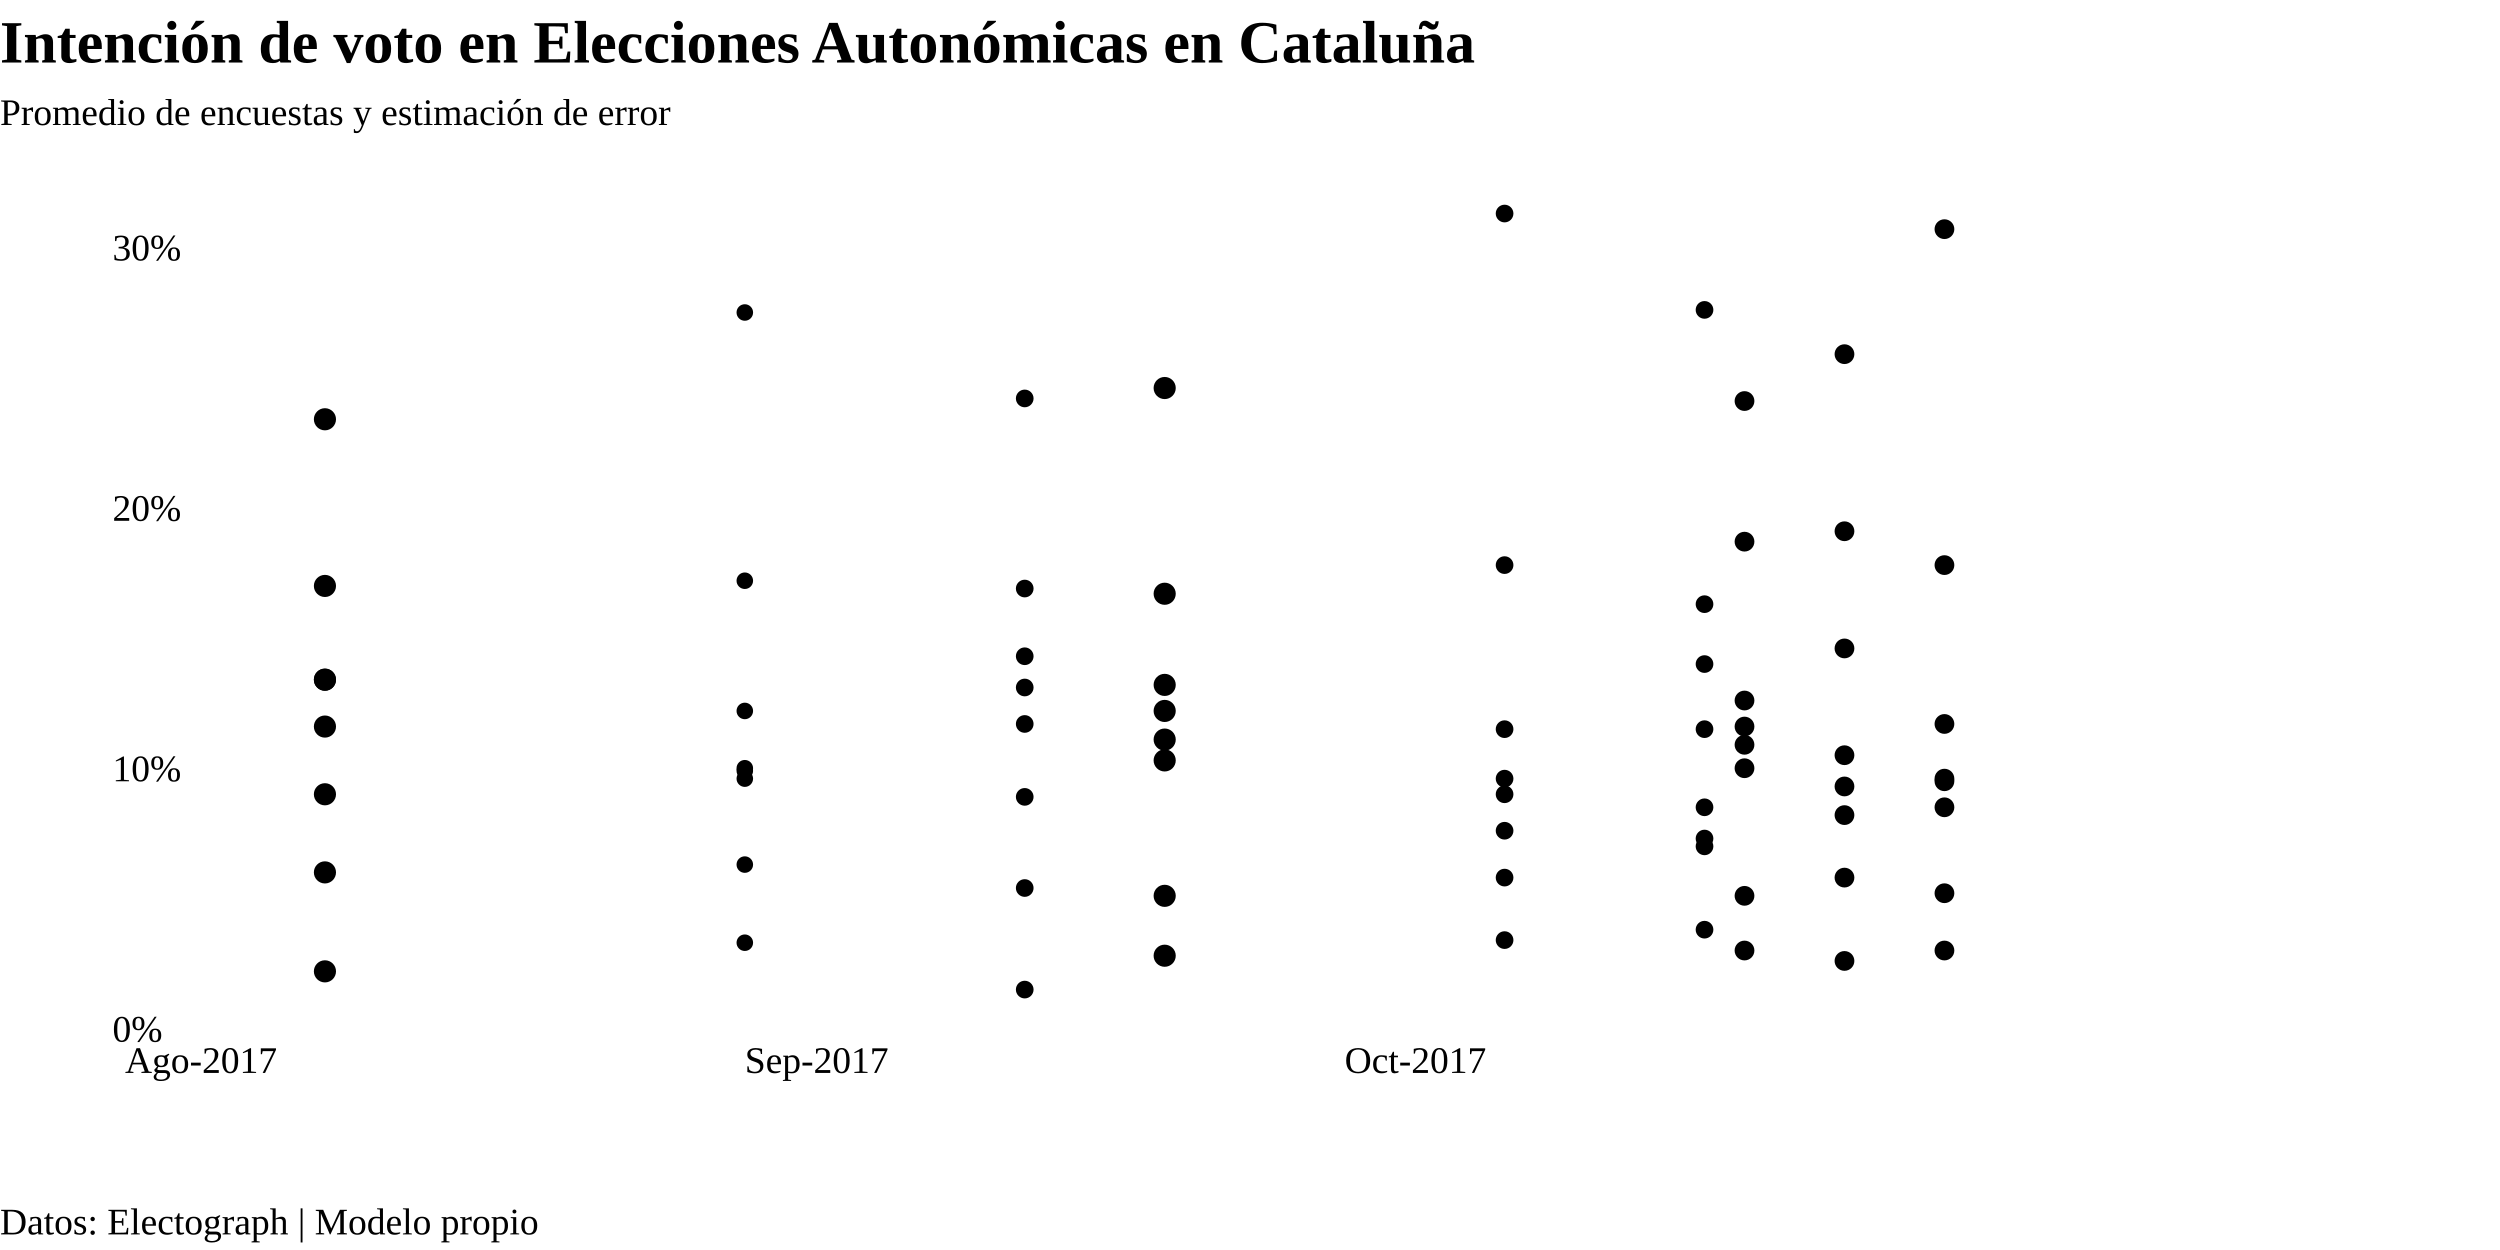
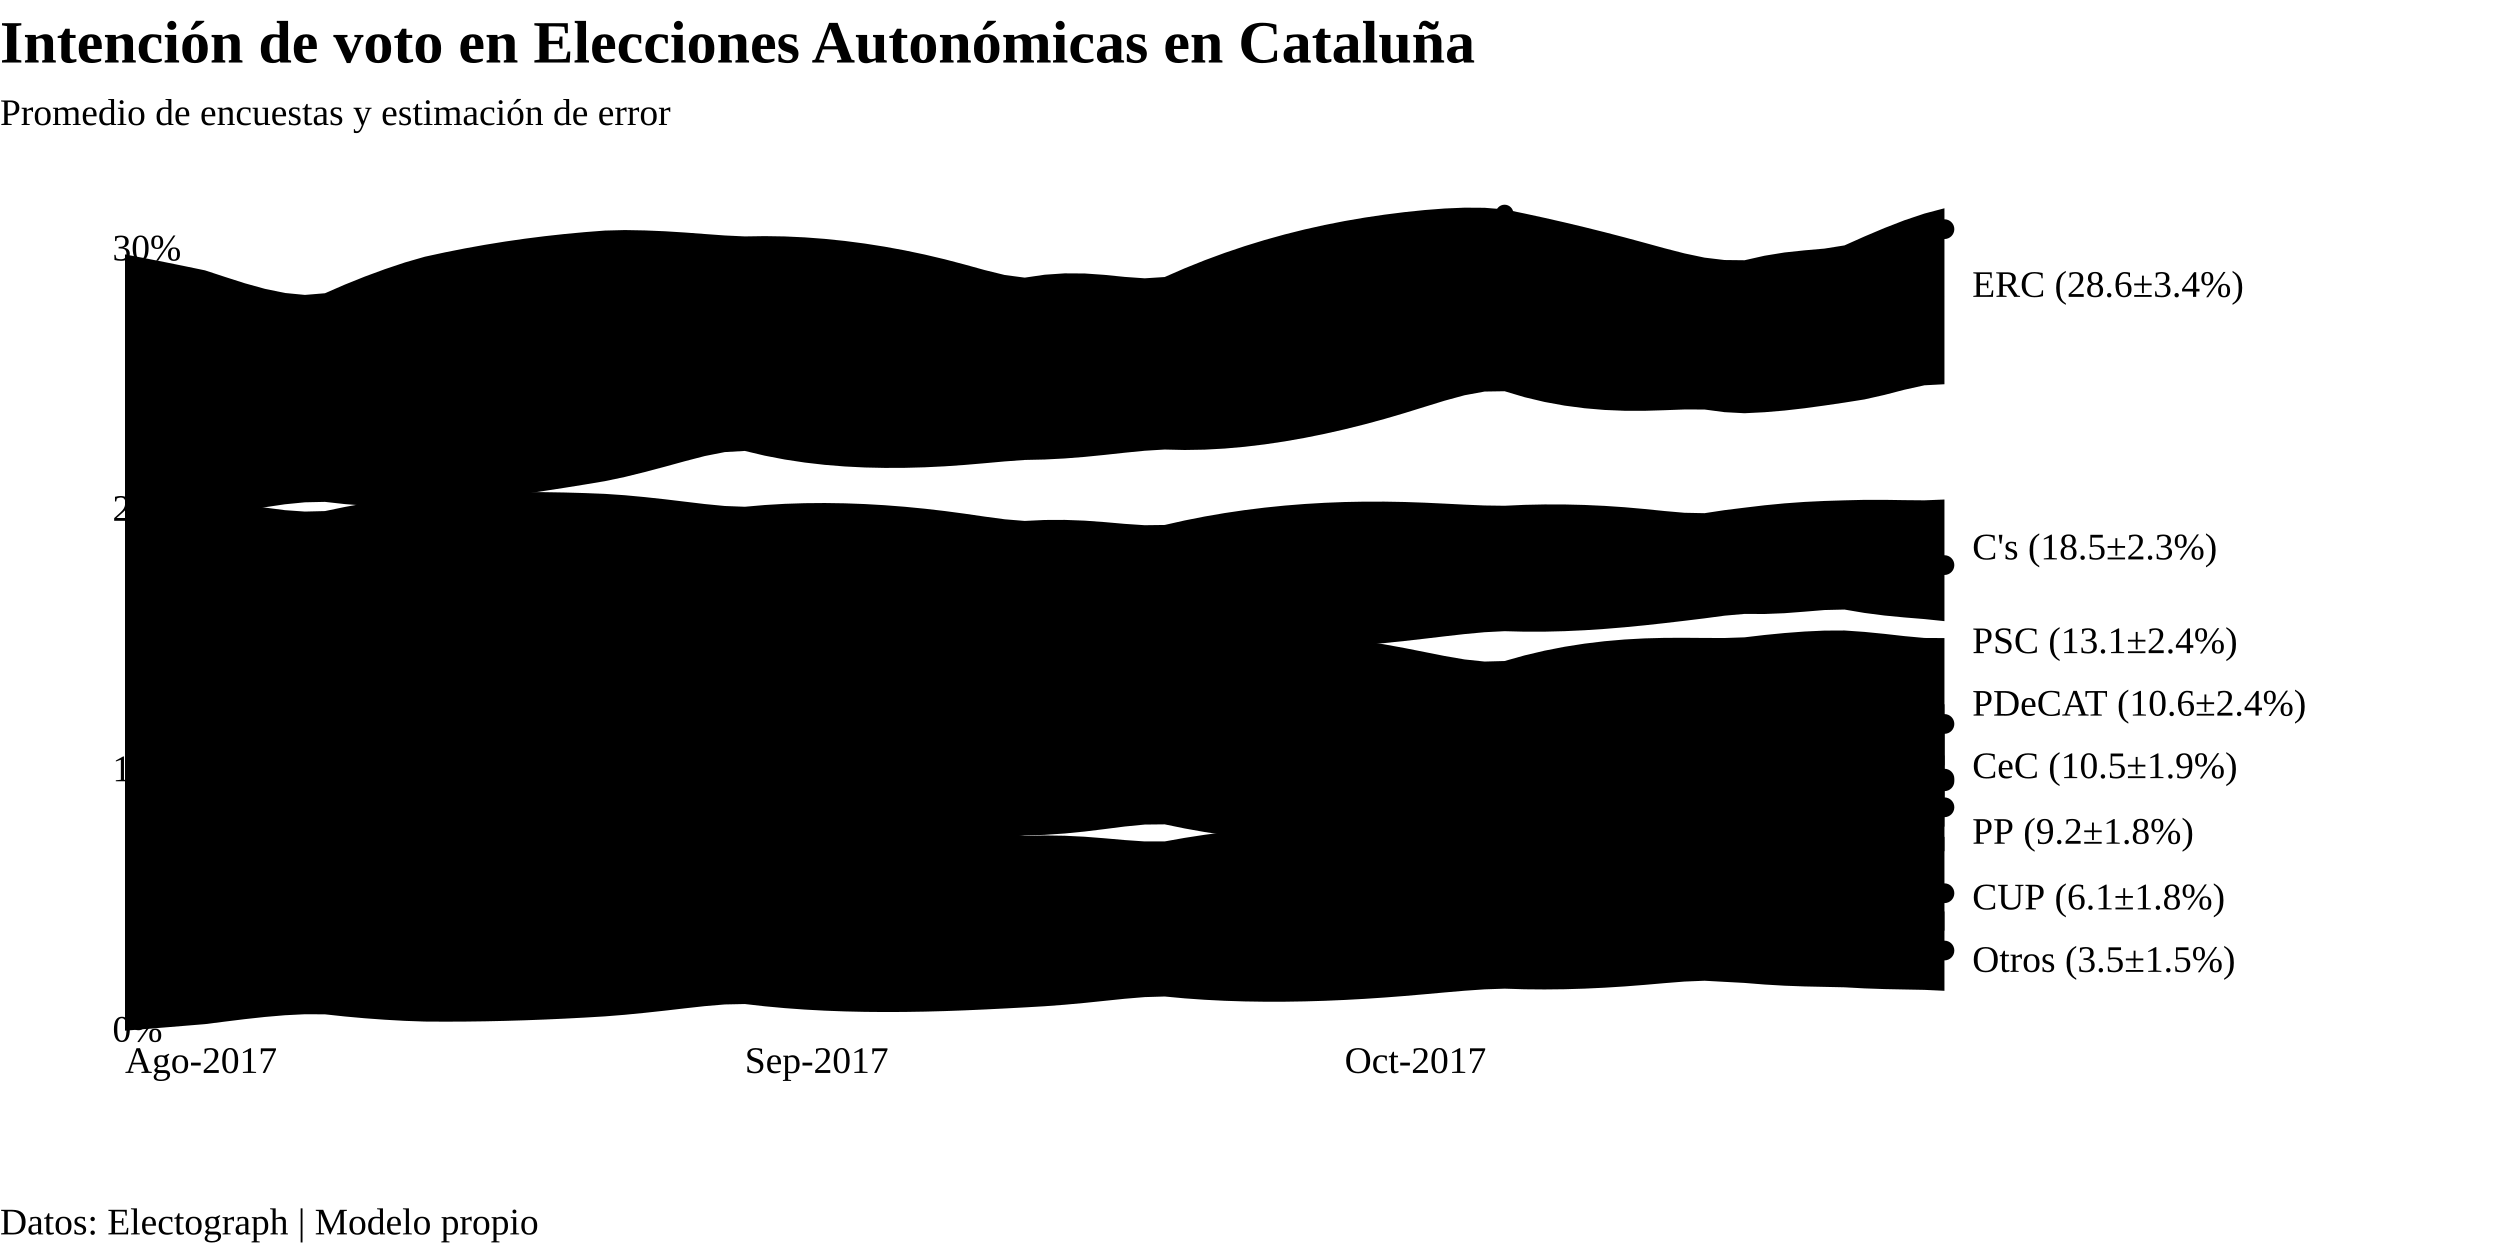
<svg xmlns="http://www.w3.org/2000/svg" version="1.1" viewBox="0 0 800 400">
  <text x="0" y="20" style="font-size:large;font-weight:bold;color:black">Intención de voto en Elecciones Autonómicas en Cataluña</text>
  <text x="0" y="40" style="color:gray">Promedio de encuestas y estimación de error</text>
  <text class="horizontal axis" x="36" y="333.333">0%</text>
  <line class="horizontal axis" x1="40" y1="333.333" x2="622.222" y2="333.333" />
  <text class="horizontal axis" x="36" y="250">10%</text>
  <line class="horizontal axis" x1="40" y1="250" x2="622.222" y2="250" />
  <text class="horizontal axis" x="36" y="166.667">20%</text>
  <line class="horizontal axis" x1="40" y1="166.667" x2="622.222" y2="166.667" />
  <text class="horizontal axis" x="36" y="83.333">30%</text>
  <line class="horizontal axis" x1="40" y1="83.333" x2="622.222" y2="83.333" />
  <line class="vertical axis" x1="40" y1="336.667" x2="40" y2="66.667" />
  <text class="vertical axis" x="40" y="343.333">Ago-2017</text>
  <line class="vertical axis" x1="238.339" y1="336.667" x2="238.339" y2="66.667" />
  <text class="vertical axis" x="238.339" y="343.333">Sep-2017</text>
  <line class="vertical axis" x1="430.281" y1="336.667" x2="430.281" y2="66.667" />
  <text class="vertical axis" x="430.281" y="343.333">Oct-2017</text>
  <g id="encuesta-1">
    <circle class="encuesta cup" cx="622.222" cy="285.833" r="3.162" />
    <circle class="encuesta erc" cx="622.222" cy="73.333" r="3.162" />
    <circle class="encuesta pdecat" cx="622.222" cy="249.167" r="3.162" />
    <circle class="encuesta cec" cx="622.222" cy="250" r="3.162" />
    <circle class="encuesta psc" cx="622.222" cy="231.667" r="3.162" />
    <circle class="encuesta cs" cx="622.222" cy="180.833" r="3.162" />
    <circle class="encuesta pp" cx="622.222" cy="258.333" r="3.162" />
    <circle class="encuesta otros" cx="622.222" cy="304.167" r="3.162" />
  </g>
  <g id="encuesta-2">
    <circle class="encuesta cup" cx="590.232" cy="280.833" r="3.162" />
    <circle class="encuesta erc" cx="590.232" cy="113.333" r="3.162" />
    <circle class="encuesta pdecat" cx="590.232" cy="251.667" r="3.162" />
    <circle class="encuesta cec" cx="590.232" cy="241.667" r="3.162" />
    <circle class="encuesta psc" cx="590.232" cy="207.5" r="3.162" />
    <circle class="encuesta cs" cx="590.232" cy="170" r="3.162" />
    <circle class="encuesta pp" cx="590.232" cy="260.833" r="3.162" />
    <circle class="encuesta otros" cx="590.232" cy="307.5" r="3.162" />
  </g>
  <g id="encuesta-3">
    <circle class="encuesta cup" cx="558.242" cy="286.667" r="3.162" />
    <circle class="encuesta erc" cx="558.242" cy="128.333" r="3.162" />
    <circle class="encuesta pdecat" cx="558.242" cy="232.5" r="3.162" />
    <circle class="encuesta cec" cx="558.242" cy="238.333" r="3.162" />
    <circle class="encuesta psc" cx="558.242" cy="224.167" r="3.162" />
    <circle class="encuesta cs" cx="558.242" cy="173.333" r="3.162" />
    <circle class="encuesta pp" cx="558.242" cy="245.833" r="3.162" />
    <circle class="encuesta otros" cx="558.242" cy="304.167" r="3.162" />
  </g>
  <g id="encuesta-4">
    <circle class="encuesta cup" cx="545.446" cy="268.333" r="2.828" />
    <circle class="encuesta erc" cx="545.446" cy="99.167" r="2.828" />
    <circle class="encuesta pdecat" cx="545.446" cy="233.333" r="2.828" />
    <circle class="encuesta cec" cx="545.446" cy="258.333" r="2.828" />
    <circle class="encuesta psc" cx="545.446" cy="212.5" r="2.828" />
    <circle class="encuesta cs" cx="545.446" cy="193.333" r="2.828" />
    <circle class="encuesta pp" cx="545.446" cy="270.833" r="2.828" />
    <circle class="encuesta otros" cx="545.446" cy="297.5" r="2.828" />
  </g>
  <g id="encuesta-5">
    <circle class="encuesta cup" cx="481.465" cy="280.833" r="2.828" />
    <circle class="encuesta erc" cx="481.465" cy="68.333" r="2.828" />
    <circle class="encuesta pdecat" cx="481.465" cy="265.833" r="2.828" />
    <circle class="encuesta cec" cx="481.465" cy="233.333" r="2.828" />
    <circle class="encuesta psc" cx="481.465" cy="254.167" r="2.828" />
    <circle class="encuesta cs" cx="481.465" cy="180.833" r="2.828" />
    <circle class="encuesta pp" cx="481.465" cy="249.167" r="2.828" />
    <circle class="encuesta otros" cx="481.465" cy="300.833" r="2.828" />
  </g>
  <g id="encuesta-6">
    <circle class="encuesta cup" cx="372.698" cy="286.667" r="3.543" />
    <circle class="encuesta erc" cx="372.698" cy="124.167" r="3.543" />
    <circle class="encuesta pdecat" cx="372.698" cy="227.5" r="3.543" />
    <circle class="encuesta cec" cx="372.698" cy="236.667" r="3.543" />
    <circle class="encuesta psc" cx="372.698" cy="219.167" r="3.543" />
    <circle class="encuesta cs" cx="372.698" cy="190" r="3.543" />
    <circle class="encuesta pp" cx="372.698" cy="243.333" r="3.543" />
    <circle class="encuesta otros" cx="372.698" cy="305.833" r="3.543" />
  </g>
  <g id="encuesta-7">
    <circle class="encuesta cup" cx="327.912" cy="284.167" r="2.828" />
    <circle class="encuesta erc" cx="327.912" cy="127.5" r="2.828" />
    <circle class="encuesta pdecat" cx="327.912" cy="220" r="2.828" />
    <circle class="encuesta cec" cx="327.912" cy="231.667" r="2.828" />
    <circle class="encuesta psc" cx="327.912" cy="210" r="2.828" />
    <circle class="encuesta cs" cx="327.912" cy="188.333" r="2.828" />
    <circle class="encuesta pp" cx="327.912" cy="255" r="2.828" />
    <circle class="encuesta otros" cx="327.912" cy="316.667" r="2.828" />
  </g>
  <g id="encuesta-8">
    <circle class="encuesta cup" cx="238.339" cy="276.667" r="2.646" />
    <circle class="encuesta erc" cx="238.339" cy="100" r="2.646" />
    <circle class="encuesta pdecat" cx="238.339" cy="227.5" r="2.646" />
    <circle class="encuesta cec" cx="238.339" cy="246.667" r="2.646" />
    <circle class="encuesta psc" cx="238.339" cy="249.167" r="2.646" />
    <circle class="encuesta cs" cx="238.339" cy="185.833" r="2.646" />
    <circle class="encuesta pp" cx="238.339" cy="245.833" r="2.646" />
    <circle class="encuesta otros" cx="238.339" cy="301.667" r="2.646" />
  </g>
  <g id="encuesta-9">
    <circle class="encuesta cup" cx="103.981" cy="279.167" r="3.543" />
    <circle class="encuesta erc" cx="103.981" cy="134.167" r="3.543" />
    <circle class="encuesta pdecat" cx="103.981" cy="217.5" r="3.543" />
    <circle class="encuesta cec" cx="103.981" cy="232.5" r="3.543" />
    <circle class="encuesta psc" cx="103.981" cy="217.5" r="3.543" />
    <circle class="encuesta cs" cx="103.981" cy="187.5" r="3.543" />
    <circle class="encuesta pp" cx="103.981" cy="254.167" r="3.543" />
    <circle class="encuesta otros" cx="103.981" cy="310.833" r="3.543" />
  </g>
-   <svg x="0" y="0" width="0" height="400" viewBox="0 0 0 400" preserveAspectRatio="none">
+   <g x="0" y="0" width="0" height="400" viewBox="0 0 0 400" preserveAspectRatio="none">
    <animate attributeName="width" values="0; 800" begin="0.5s" dur="6s" fill="freeze" />
    <animate attributeName="viewBox" values="0 0 0 400;0 0 800 400" begin="0.5s" dur="6s" fill="freeze" />
    <polyline class="cup" points=" 40,279.823 46.398,279.793 52.796,279.761 59.194,279.729 65.592,279.696 71.99,279.663 78.388,279.633 84.786,279.608 91.184,279.59 97.582,279.585 103.981,279.6 110.379,279.657 116.777,279.712 123.175,279.765 129.573,279.814 135.971,279.858 142.369,279.898 148.767,279.932 155.165,279.96 161.563,279.981 167.961,279.995 174.359,280.001 180.757,279.998 187.155,279.986 193.553,279.964 199.951,279.931 206.349,279.887 212.747,279.83 219.145,279.764 225.543,279.706 231.941,279.689 238.339,279.774 244.738,280.09 251.136,280.397 257.534,280.694 263.932,280.982 270.33,281.26 276.728,281.527 283.126,281.786 289.524,282.034 295.922,282.273 302.32,282.502 308.718,282.723 315.116,282.93 321.514,283.113 327.912,283.257 334.31,283.343 340.708,283.462 347.106,283.613 353.504,283.785 359.902,283.954 366.3,284.074 372.698,284.075 379.096,283.786 385.495,283.513 391.893,283.255 398.291,283.012 404.689,282.783 411.087,282.566 417.485,282.363 423.883,282.172 430.281,281.993 436.679,281.825 443.077,281.668 449.475,281.521 455.873,281.385 462.271,281.26 468.669,281.146 475.067,281.043 481.465,280.946 487.863,280.848 494.261,280.737 500.659,280.615 507.057,280.481 513.455,280.336 519.854,280.178 526.251,280.005 532.65,279.838 539.048,279.749 545.446,279.888 551.844,280.573 558.242,281.017 564.64,281.132 571.038,281.253 577.436,281.375 583.834,281.502 590.232,281.654 596.63,281.897 603.028,282.167 609.426,282.443 615.824,282.682 622.222,282.816" />
    <polyline class="cup error" points=" 40,254.746 46.398,255.37 52.796,256.002 59.194,256.643 65.592,257.289 71.99,258.282 78.388,259.248 84.786,260.096 91.184,260.753 97.582,261.121 103.981,261.025 110.379,260.053 116.777,259.21 123.175,258.491 129.573,257.892 135.971,257.45 142.369,257.23 148.767,257.075 155.165,256.983 161.563,256.948 167.961,256.968 174.359,257.041 180.757,257.161 187.155,257.326 193.553,257.534 199.951,257.886 206.349,258.361 212.747,258.897 219.145,259.48 225.543,260.064 231.941,260.565 238.339,260.855 244.738,260.703 251.136,260.686 257.534,260.794 263.932,261.017 270.33,261.348 276.728,261.779 283.126,262.303 289.524,262.915 295.922,263.61 302.32,264.384 308.718,265.235 315.116,266.124 321.514,266.938 327.912,267.47 334.31,267.337 340.708,267.437 347.106,267.755 353.504,268.252 359.902,268.816 366.3,269.256 372.698,269.255 379.096,268.117 385.495,267.131 391.893,266.288 398.291,265.581 404.689,265.002 411.087,264.546 417.485,264.207 423.883,263.979 430.281,263.858 436.679,263.839 443.077,263.916 449.475,264.087 455.873,264.34 462.271,264.648 468.669,264.963 475.067,265.212 481.465,265.285 487.863,264.998 494.261,264.83 500.659,264.774 507.057,264.82 513.455,264.961 519.854,265.188 526.251,265.494 532.65,265.869 539.048,266.31 545.446,266.83 551.844,267.517 558.242,267.904 564.64,267.712 571.038,267.7 577.436,267.849 583.834,268.077 590.232,268.221 596.63,267.969 603.028,267.91 609.426,267.982 615.824,268.04 622.222,267.804 622.222,297.828 615.824,297.323 609.426,296.903 603.028,296.425 596.63,295.826 590.232,295.087 583.834,294.927 577.436,294.901 571.038,294.805 564.64,294.551 558.242,294.131 551.844,293.628 545.446,292.946 539.048,293.188 532.65,293.807 526.251,294.517 519.854,295.167 513.455,295.711 507.057,296.143 500.659,296.456 494.261,296.644 487.863,296.697 481.465,296.607 475.067,296.873 468.669,297.328 462.271,297.871 455.873,298.429 449.475,298.955 443.077,299.418 436.679,299.81 430.281,300.127 423.883,300.365 417.485,300.519 411.087,300.587 404.689,300.563 398.291,300.443 391.893,300.222 385.495,299.895 379.096,299.455 372.698,298.896 366.3,298.892 359.902,299.091 353.504,299.319 347.106,299.471 340.708,299.488 334.31,299.349 327.912,299.045 321.514,299.288 315.116,299.735 308.718,300.211 302.32,300.62 295.922,300.936 289.524,301.153 283.126,301.268 276.728,301.276 270.33,301.171 263.932,300.946 257.534,300.594 251.136,300.107 244.738,299.477 238.339,298.693 231.941,298.813 225.543,299.348 219.145,300.048 212.747,300.763 206.349,301.413 199.951,301.976 193.553,302.394 187.155,302.645 180.757,302.835 174.359,302.961 167.961,303.021 161.563,303.014 155.165,302.938 148.767,302.789 142.369,302.566 135.971,302.267 129.573,301.735 123.175,301.039 116.777,300.215 110.379,299.262 103.981,298.176 97.582,298.049 91.184,298.427 84.786,299.12 78.388,300.018 71.99,301.045 65.592,302.102 59.194,302.815 52.796,303.521 46.398,304.216 40,304.899" />
    <text class="party cup" x="631.111" y="291">
      <tspan class="party_name">CUP</tspan> (6.1±1.8%)</text>
    <polyline class="erc" points=" 40,124.677 46.398,125.047 52.796,125.435 59.194,125.843 65.592,126.264 71.99,126.681 78.388,127.064 84.786,127.374 91.184,127.562 97.582,127.557 103.981,127.22 110.379,126.186 116.777,125.141 123.175,124.092 129.573,123.048 135.971,122.016 142.369,121.001 148.767,120.008 155.165,119.041 161.563,118.103 167.961,117.196 174.359,116.32 180.757,115.476 187.155,114.663 193.553,113.879 199.951,113.122 206.349,112.389 212.747,111.677 219.145,110.998 225.543,110.408 231.941,110.009 238.339,109.977 244.738,110.686 251.136,111.354 257.534,111.988 263.932,112.596 270.33,113.186 276.728,113.764 283.126,114.338 289.524,114.914 295.922,115.498 302.32,116.097 308.718,116.716 315.116,117.328 321.514,117.827 327.912,118.014 334.31,117.475 340.708,117.09 347.106,116.859 353.504,116.765 359.902,116.741 366.3,116.65 372.698,116.249 379.096,114.928 385.495,113.588 391.893,112.234 398.291,110.871 404.689,109.504 411.087,108.137 417.485,106.773 423.883,105.414 430.281,104.061 436.679,102.713 443.077,101.37 449.475,100.028 455.873,98.705 462.271,97.472 468.669,96.465 475.067,95.895 481.465,96.097 487.863,97.712 494.261,99.169 500.659,100.483 507.057,101.669 513.455,102.739 519.854,103.704 526.251,104.574 532.65,105.355 539.048,106.061 545.446,106.743 551.844,107.549 558.242,107.757 564.64,106.875 571.038,106.085 577.436,105.378 583.834,104.662 590.232,103.678 596.63,101.745 603.028,99.67 609.426,97.598 615.824,95.817 622.222,94.802" />
    <polyline class="erc error" points=" 40,81.411 46.398,82.632 52.796,83.891 59.194,85.187 65.592,86.512 71.99,88.613 78.388,90.659 84.786,92.432 91.184,93.753 97.582,94.373 103.981,93.84 110.379,91.058 116.777,88.488 123.175,86.131 129.573,83.987 135.971,82.145 142.369,80.76 148.767,79.492 155.165,78.341 161.563,77.305 167.961,76.384 174.359,75.575 180.757,74.874 187.155,74.279 193.553,73.783 199.951,73.618 206.349,73.736 212.747,74.003 219.145,74.402 225.543,74.882 231.941,75.349 238.339,75.653 244.738,75.556 251.136,75.66 257.534,75.958 263.932,76.44 270.33,77.101 276.728,77.936 283.126,78.942 289.524,80.117 295.922,81.46 302.32,82.972 308.718,84.654 315.116,86.424 321.514,87.999 327.912,88.843 334.31,87.909 340.708,87.472 347.106,87.512 353.504,87.961 359.902,88.608 366.3,89.06 372.698,88.647 379.096,85.857 385.495,83.288 391.893,80.928 398.291,78.769 404.689,76.802 411.087,75.022 417.485,73.421 423.883,71.995 430.281,70.735 436.679,69.634 443.077,68.685 449.475,67.879 455.873,67.216 462.271,66.722 468.669,66.451 475.067,66.492 481.465,67 487.863,68.322 494.261,69.712 500.659,71.172 507.057,72.7 513.455,74.296 519.854,75.959 526.251,77.688 532.65,79.441 539.048,81.09 545.446,82.44 551.844,83.206 558.242,83.279 564.64,81.836 571.038,80.792 577.436,80.11 583.834,79.55 590.232,78.527 596.63,75.673 603.028,72.966 609.426,70.484 615.824,68.338 622.222,66.646 622.222,122.958 615.824,123.296 609.426,124.712 603.028,126.373 596.63,127.817 590.232,128.83 583.834,129.773 577.436,130.646 571.038,131.378 564.64,131.914 558.242,132.236 551.844,131.892 545.446,131.046 539.048,131.03 532.65,131.268 526.251,131.46 519.854,131.45 513.455,131.183 507.057,130.638 500.659,129.795 494.261,128.626 487.863,127.103 481.465,125.193 475.067,125.299 468.669,126.479 462.271,128.222 455.873,130.195 449.475,132.178 443.077,134.055 436.679,135.792 430.281,137.387 423.883,138.833 417.485,140.125 411.087,141.253 404.689,142.206 398.291,142.973 391.893,143.539 385.495,143.888 379.096,143.999 372.698,143.849 366.3,144.241 359.902,144.873 353.504,145.569 347.106,146.205 340.708,146.708 334.31,147.042 327.912,147.185 321.514,147.655 315.116,148.231 308.718,148.778 302.32,149.222 295.922,149.536 289.524,149.71 283.126,149.733 276.728,149.592 270.33,149.27 263.932,148.752 257.534,148.018 251.136,147.048 244.738,145.817 238.339,144.3 231.941,144.668 225.543,145.933 219.145,147.594 212.747,149.351 206.349,151.042 199.951,152.626 193.553,153.975 187.155,155.047 180.757,156.077 174.359,157.065 167.961,158.007 161.563,158.9 155.165,159.741 148.767,160.523 142.369,161.241 135.971,161.887 129.573,162.11 123.175,162.054 116.777,161.793 110.379,161.314 103.981,160.6 97.582,160.74 91.184,161.371 84.786,162.317 78.388,163.47 71.99,164.75 65.592,166.017 59.194,166.498 52.796,166.98 46.398,167.462 40,167.943" />
    <text class="party erc" x="631.111" y="95">
      <tspan class="party_name">ERC</tspan> (28.6±3.4%)</text>
    <polyline class="pdecat" points=" 40,222.832 46.398,222.613 52.796,222.385 59.194,222.146 65.592,221.899 71.99,221.654 78.388,221.429 84.786,221.245 91.184,221.127 97.582,221.115 103.981,221.283 110.379,221.825 116.777,222.366 123.175,222.901 129.573,223.425 135.971,223.933 142.369,224.422 148.767,224.888 155.165,225.328 161.563,225.74 167.961,226.122 174.359,226.474 180.757,226.793 187.155,227.08 193.553,227.335 199.951,227.556 206.349,227.745 212.747,227.902 219.145,228.028 225.543,228.128 231.941,228.214 238.339,228.305 244.738,228.444 251.136,228.568 257.534,228.673 263.932,228.754 270.33,228.806 276.728,228.826 283.126,228.81 289.524,228.755 295.922,228.656 302.32,228.511 308.718,228.316 315.116,228.094 321.514,227.933 327.912,228.012 334.31,228.719 340.708,229.324 347.106,229.822 353.504,230.214 359.902,230.526 366.3,230.822 372.698,231.234 379.096,232.094 385.495,232.998 391.893,233.937 398.291,234.904 404.689,235.891 411.087,236.894 417.485,237.908 423.883,238.927 430.281,239.95 436.679,240.974 443.077,241.998 449.475,243.022 455.873,244.032 462.271,244.976 468.669,245.756 475.067,246.222 481.465,246.138 487.863,245.054 494.261,244.086 500.659,243.22 507.057,242.443 513.455,241.743 519.854,241.109 526.251,240.53 532.65,240.016 539.048,239.623 545.446,239.462 551.844,239.756 558.242,240.235 564.64,241.152 571.038,242.096 577.436,243.036 583.834,243.878 590.232,244.455 596.63,244.457 603.028,244.561 609.426,244.727 615.824,244.891 622.222,244.944" />
    <polyline class="pdecat error" points=" 40,190.154 46.398,190.669 52.796,191.189 59.194,191.713 65.592,192.239 71.99,193.277 78.388,194.31 84.786,195.232 91.184,195.973 97.582,196.438 103.981,196.468 110.379,195.714 116.777,195.131 123.175,194.706 129.573,194.43 135.971,194.351 142.369,194.561 148.767,194.829 155.165,195.149 161.563,195.516 167.961,195.923 174.359,196.366 180.757,196.842 187.155,197.346 193.553,197.875 199.951,198.582 206.349,199.436 212.747,200.352 219.145,201.307 225.543,202.227 231.941,202.972 238.339,203.32 244.738,202.848 251.136,202.544 257.534,202.391 263.932,202.371 270.33,202.47 276.728,202.676 283.126,202.976 289.524,203.361 295.922,203.82 302.32,204.346 308.718,204.933 315.116,205.562 321.514,206.194 327.912,206.765 334.31,207.209 340.708,207.804 347.106,208.526 353.504,209.338 359.902,210.161 366.3,210.871 372.698,211.295 379.096,211.112 385.495,211.155 391.893,211.402 398.291,211.835 404.689,212.438 411.087,213.195 417.485,214.095 423.883,215.127 430.281,216.281 436.679,217.548 443.077,218.923 449.475,220.399 455.873,221.949 462.271,223.485 468.669,224.841 475.067,225.773 481.465,225.905 487.863,224.546 494.261,223.475 500.659,222.665 507.057,222.092 513.455,221.734 519.854,221.572 526.251,221.587 532.65,221.751 539.048,222.022 545.446,222.332 551.844,222.599 558.242,222.994 564.64,223.546 571.038,224.347 577.436,225.346 583.834,226.337 590.232,226.917 596.63,226.276 603.028,225.951 609.426,225.85 615.824,225.775 622.222,225.354 622.222,264.534 615.824,264.006 609.426,263.604 603.028,263.171 596.63,262.638 590.232,261.994 583.834,261.418 577.436,260.727 571.038,259.845 564.64,258.759 558.242,257.476 551.844,256.913 545.446,256.592 539.048,257.224 532.65,258.28 526.251,259.473 519.854,260.646 513.455,261.752 507.057,262.794 500.659,263.775 494.261,264.697 487.863,265.561 481.465,266.372 475.067,266.671 468.669,266.672 462.271,266.468 455.873,266.115 449.475,265.645 443.077,265.073 436.679,264.399 430.281,263.619 423.883,262.727 417.485,261.72 411.087,260.594 404.689,259.345 398.291,257.972 391.893,256.471 385.495,254.841 379.096,253.077 372.698,251.174 366.3,250.773 359.902,250.891 353.504,251.091 347.106,251.119 340.708,250.845 334.31,250.228 327.912,249.259 321.514,249.671 315.116,250.625 308.718,251.7 302.32,252.676 295.922,253.493 289.524,254.149 283.126,254.644 276.728,254.976 270.33,255.142 263.932,255.136 257.534,254.955 251.136,254.591 244.738,254.039 238.339,253.289 231.941,253.455 225.543,254.03 219.145,254.749 212.747,255.453 206.349,256.055 199.951,256.531 193.553,256.795 187.155,256.815 180.757,256.745 174.359,256.581 167.961,256.322 161.563,255.964 155.165,255.506 148.767,254.946 142.369,254.283 135.971,253.516 129.573,252.42 123.175,251.096 116.777,249.602 110.379,247.936 103.981,246.098 97.582,245.793 91.184,246.282 84.786,247.257 78.388,248.548 71.99,250.031 65.592,251.558 59.194,252.578 52.796,253.581 46.398,254.558 40,255.51" />
    <text class="party pdecat" x="631.111" y="229">
      <tspan class="party_name">PDeCAT</tspan> (10.6±2.4%)</text>
    <polyline class="cec" points=" 40,235.458 46.398,235.348 52.796,235.231 59.194,235.109 65.592,234.982 71.99,234.856 78.388,234.74 84.786,234.647 91.184,234.593 97.582,234.6 103.981,234.713 110.379,235.05 116.777,235.393 123.175,235.739 129.573,236.088 135.971,236.435 142.369,236.78 148.767,237.123 155.165,237.46 161.563,237.792 167.961,238.12 174.359,238.441 180.757,238.758 187.155,239.071 193.553,239.38 199.951,239.687 206.349,239.993 212.747,240.301 219.145,240.603 225.543,240.868 231.941,241.036 238.339,241.005 244.738,240.554 251.136,240.129 257.534,239.726 263.932,239.341 270.33,238.974 276.728,238.621 283.126,238.279 289.524,237.946 295.922,237.619 302.32,237.296 308.718,236.974 315.116,236.667 321.514,236.425 327.912,236.348 334.31,236.645 340.708,236.886 347.106,237.076 353.504,237.218 359.902,237.323 366.3,237.411 372.698,237.513 379.096,237.709 385.495,237.905 391.893,238.099 398.291,238.287 404.689,238.466 411.087,238.635 417.485,238.79 423.883,238.931 430.281,239.054 436.679,239.158 443.077,239.24 449.475,239.3 455.873,239.337 462.271,239.368 468.669,239.421 475.067,239.552 481.465,239.849 487.863,240.488 494.261,241.111 500.659,241.714 507.057,242.298 513.455,242.862 519.854,243.407 526.251,243.935 532.65,244.419 539.048,244.772 545.446,244.819 551.844,244.202 558.242,243.836 564.64,243.809 571.038,243.789 577.436,243.78 583.834,243.802 590.232,243.912 596.63,244.249 603.028,244.619 609.426,244.996 615.824,245.32 622.222,245.49" />
    <polyline class="cec error" points=" 40,208.829 46.398,209.44 52.796,210.058 59.194,210.685 65.592,211.315 71.99,212.243 78.388,213.149 84.786,213.953 91.184,214.594 97.582,214.987 103.981,214.989 110.379,214.275 116.777,213.705 123.175,213.272 129.573,212.969 135.971,212.825 142.369,212.895 148.767,213.04 155.165,213.258 161.563,213.544 167.961,213.894 174.359,214.306 180.757,214.776 187.155,215.303 193.553,215.884 199.951,216.61 206.349,217.464 212.747,218.396 219.145,219.378 225.543,220.314 231.941,221.02 238.339,221.191 244.738,220.223 251.136,219.427 257.534,218.792 263.932,218.306 270.33,217.958 276.728,217.738 283.126,217.638 289.524,217.649 295.922,217.764 302.32,217.977 308.718,218.281 315.116,218.658 321.514,219.054 327.912,219.37 334.31,219.445 340.708,219.669 347.106,220.032 353.504,220.509 359.902,221.023 366.3,221.441 372.698,221.545 379.096,220.876 385.495,220.353 391.893,219.962 398.291,219.69 404.689,219.529 411.087,219.47 417.485,219.504 423.883,219.625 430.281,219.824 436.679,220.096 443.077,220.434 449.475,220.832 455.873,221.281 462.271,221.767 468.669,222.273 475.067,222.778 481.465,223.267 487.863,223.742 494.261,224.336 500.659,225.037 507.057,225.837 513.455,226.725 519.854,227.695 526.251,228.742 532.65,229.81 539.048,230.723 545.446,231.156 551.844,230.487 558.242,230.028 564.64,229.678 571.038,229.515 577.436,229.526 583.834,229.647 590.232,229.745 596.63,229.571 603.028,229.602 609.426,229.77 615.824,229.907 622.222,229.695 622.222,261.285 615.824,260.733 609.426,260.222 603.028,259.637 596.63,258.927 590.232,258.078 583.834,257.957 577.436,258.033 571.038,258.063 564.64,257.94 558.242,257.644 551.844,257.916 545.446,258.482 539.048,258.821 532.65,259.029 526.251,259.127 519.854,259.119 513.455,259 507.057,258.76 500.659,258.391 494.261,257.885 487.863,257.235 481.465,256.43 475.067,256.326 468.669,256.57 462.271,256.968 455.873,257.394 449.475,257.767 443.077,258.047 436.679,258.219 430.281,258.284 423.883,258.237 417.485,258.077 411.087,257.8 404.689,257.403 398.291,256.883 391.893,256.236 385.495,255.457 379.096,254.541 372.698,253.481 366.3,253.38 359.902,253.624 353.504,253.927 347.106,254.119 340.708,254.104 334.31,253.845 327.912,253.326 321.514,253.796 315.116,254.675 308.718,255.667 302.32,256.616 295.922,257.474 289.524,258.243 283.126,258.92 276.728,259.503 270.33,259.99 263.932,260.377 257.534,260.659 251.136,260.83 244.738,260.886 238.339,260.818 231.941,261.052 225.543,261.421 219.145,261.828 212.747,262.207 206.349,262.522 199.951,262.763 193.553,262.875 187.155,262.839 180.757,262.74 174.359,262.577 167.961,262.345 161.563,262.041 155.165,261.662 148.767,261.205 142.369,260.666 135.971,260.045 129.573,259.206 123.175,258.207 116.777,257.08 110.379,255.824 103.981,254.438 97.582,254.213 91.184,254.592 84.786,255.341 78.388,256.331 71.99,257.468 65.592,258.648 59.194,259.533 52.796,260.404 46.398,261.256 40,262.088" />
    <text class="party cec" x="631.111" y="249">
      <tspan class="party_name">CeC</tspan> (10.5±1.9%)</text>
    <polyline class="psc" points=" 40,222.225 46.398,222.059 52.796,221.884 59.194,221.699 65.592,221.507 71.99,221.315 78.388,221.14 84.786,221.002 91.184,220.927 97.582,220.952 103.981,221.154 110.379,221.728 116.777,222.32 123.175,222.925 129.573,223.539 135.971,224.161 142.369,224.789 148.767,225.42 155.165,226.054 161.563,226.69 167.961,227.328 174.359,227.97 180.757,228.617 187.155,229.27 193.553,229.933 199.951,230.608 206.349,231.301 212.747,232.016 219.145,232.732 225.543,233.364 231.941,233.746 238.339,233.592 244.738,232.29 251.136,231.055 257.534,229.885 263.932,228.773 270.33,227.716 276.728,226.706 283.126,225.739 289.524,224.809 295.922,223.91 302.32,223.036 308.718,222.18 315.116,221.373 321.514,220.729 327.912,220.465 334.31,221.034 340.708,221.471 347.106,221.787 353.504,221.996 359.902,222.135 366.3,222.268 372.698,222.512 379.096,223.141 385.495,223.78 391.893,224.429 398.291,225.084 404.689,225.744 411.087,226.408 417.485,227.077 423.883,227.752 430.281,228.435 436.679,229.127 443.077,229.833 449.475,230.556 455.873,231.286 462.271,231.969 468.669,232.499 475.067,232.709 481.465,232.326 487.863,230.821 494.261,229.424 500.659,228.129 507.057,226.929 513.455,225.818 519.854,224.79 526.251,223.838 532.65,222.982 539.048,222.284 545.446,221.856 551.844,221.911 558.242,221.805 564.64,221.475 571.038,221.044 577.436,220.549 583.834,220.138 590.232,220.124 596.63,221.206 603.028,222.253 609.426,223.226 615.824,224.039 622.222,224.551" />
    <polyline class="psc error" points=" 40,189.466 46.398,190.039 52.796,190.615 59.194,191.197 65.592,191.78 71.99,192.877 78.388,193.964 84.786,194.936 91.184,195.722 97.582,196.227 103.981,196.292 110.379,195.57 116.777,195.037 123.175,194.684 129.573,194.501 135.971,194.54 142.369,194.895 148.767,195.337 155.165,195.86 161.563,196.461 167.961,197.137 174.359,197.885 180.757,198.702 187.155,199.589 193.553,200.545 199.951,201.727 206.349,203.106 212.747,204.604 219.145,206.173 225.543,207.644 231.941,208.696 238.339,208.787 244.738,206.815 251.136,205.095 257.534,203.611 263.932,202.347 270.33,201.289 276.728,200.422 283.126,199.733 289.524,199.209 295.922,198.84 302.32,198.614 308.718,198.521 315.116,198.553 321.514,198.694 327.912,198.916 334.31,199.213 340.708,199.631 347.106,200.166 353.504,200.793 359.902,201.443 366.3,201.991 372.698,202.24 379.096,201.8 385.495,201.555 391.893,201.489 398.291,201.588 404.689,201.84 411.087,202.239 417.485,202.776 423.883,203.446 430.281,204.244 436.679,205.167 443.077,206.213 449.475,207.38 455.873,208.645 462.271,209.916 468.669,211.023 475.067,211.697 481.465,211.524 487.863,209.728 494.261,208.215 500.659,206.965 507.057,205.963 513.455,205.191 519.854,204.637 526.251,204.285 532.65,204.116 539.048,204.093 545.446,204.142 551.844,204.161 558.242,203.948 564.64,203.199 571.038,202.574 577.436,202.09 583.834,201.791 590.232,201.758 596.63,202.207 603.028,202.838 609.426,203.559 615.824,204.147 622.222,204.184 622.222,244.919 615.824,243.932 609.426,242.893 603.028,241.668 596.63,240.206 590.232,238.491 583.834,238.484 577.436,239.007 571.038,239.513 564.64,239.75 558.242,239.662 551.844,239.662 545.446,239.57 539.048,240.475 532.65,241.847 526.251,243.392 519.854,244.942 513.455,246.445 507.057,247.896 500.659,249.293 494.261,250.634 487.863,251.913 481.465,253.128 475.067,253.721 468.669,253.976 462.271,254.021 455.873,253.926 449.475,253.732 443.077,253.453 436.679,253.088 430.281,252.626 423.883,252.059 417.485,251.379 411.087,250.577 404.689,249.647 398.291,248.58 391.893,247.369 385.495,246.005 379.096,244.481 372.698,242.785 366.3,242.546 359.902,242.826 353.504,243.198 347.106,243.407 340.708,243.311 334.31,242.856 327.912,242.015 321.514,242.764 315.116,244.192 308.718,245.838 302.32,247.458 295.922,248.981 289.524,250.409 283.126,251.746 276.728,252.99 270.33,254.142 263.932,255.2 257.534,256.159 251.136,257.016 244.738,257.764 238.339,258.397 231.941,258.796 225.543,259.083 219.145,259.291 212.747,259.428 206.349,259.495 199.951,259.49 193.553,259.32 187.155,258.95 180.757,258.531 174.359,258.055 167.961,257.519 161.563,256.918 155.165,256.247 148.767,255.503 142.369,254.682 135.971,253.783 129.573,252.578 123.175,251.166 116.777,249.603 110.379,247.887 103.981,246.015 97.582,245.677 91.184,246.131 84.786,247.068 78.388,248.317 71.99,249.754 65.592,251.233 59.194,252.202 52.796,253.153 46.398,254.08 40,254.983" />
    <text class="party psc" x="631.111" y="209">
      <tspan class="party_name">PSC</tspan> (13.1±2.4%)</text>
    <polyline class="cs" points=" 40,186.635 46.398,186.671 52.796,186.709 59.194,186.749 65.592,186.79 71.99,186.831 78.388,186.868 84.786,186.899 91.184,186.919 97.582,186.923 103.981,186.898 110.379,186.814 116.777,186.731 123.175,186.649 129.573,186.571 135.971,186.495 142.369,186.424 148.767,186.357 155.165,186.294 161.563,186.238 167.961,186.186 174.359,186.14 180.757,186.1 187.155,186.065 193.553,186.035 199.951,186.011 206.349,185.992 212.747,185.977 219.145,185.967 225.543,185.962 231.941,185.963 238.339,185.972 244.738,185.996 251.136,186.025 257.534,186.062 263.932,186.106 270.33,186.157 276.728,186.218 283.126,186.287 289.524,186.365 295.922,186.453 302.32,186.551 308.718,186.66 315.116,186.773 321.514,186.875 327.912,186.937 334.31,186.903 340.708,186.909 347.106,186.954 353.504,187.032 359.902,187.12 366.3,187.167 372.698,187.091 379.096,186.682 385.495,186.279 391.893,185.883 398.291,185.496 404.689,185.119 411.087,184.754 417.485,184.402 423.883,184.064 430.281,183.741 436.679,183.434 443.077,183.145 449.475,182.874 455.873,182.621 462.271,182.393 468.669,182.195 475.067,182.031 481.465,181.911 487.863,181.847 494.261,181.775 500.659,181.701 507.057,181.631 513.455,181.569 519.854,181.521 526.251,181.492 532.65,181.467 539.048,181.372 545.446,181.046 551.844,180.132 558.242,179.454 564.64,179.087 571.038,178.652 577.436,178.178 583.834,177.76 590.232,177.584 596.63,178.046 603.028,178.457 609.426,178.815 615.824,179.106 622.222,179.307" />
    <polyline class="cs error" points=" 40,155.464 46.398,156.289 52.796,157.132 59.194,157.995 65.592,158.869 71.99,160.129 78.388,161.352 84.786,162.425 91.184,163.253 97.582,163.703 103.981,163.542 110.379,162.223 116.777,161.064 123.175,160.061 129.573,159.209 135.971,158.548 142.369,158.154 148.767,157.85 155.165,157.636 161.563,157.507 167.961,157.461 174.359,157.494 180.757,157.602 187.155,157.784 193.553,158.036 199.951,158.473 206.349,159.071 212.747,159.765 219.145,160.531 225.543,161.295 231.941,161.916 238.339,162.163 244.738,161.606 251.136,161.228 257.534,161.017 263.932,160.964 270.33,161.06 276.728,161.296 283.126,161.667 289.524,162.165 295.922,162.787 302.32,163.527 308.718,164.384 315.116,165.314 321.514,166.173 327.912,166.699 334.31,166.392 340.708,166.366 347.106,166.607 353.504,167.072 359.902,167.636 366.3,168.068 372.698,167.987 379.096,166.546 385.495,165.281 391.893,164.18 398.291,163.235 404.689,162.44 411.087,161.789 417.485,161.276 423.883,160.897 430.281,160.648 436.679,160.524 443.077,160.522 449.475,160.637 455.873,160.859 462.271,161.159 468.669,161.485 475.067,161.753 481.465,161.843 487.863,161.553 494.261,161.417 500.659,161.429 507.057,161.585 513.455,161.88 519.854,162.312 526.251,162.879 532.65,163.529 539.048,164.089 545.446,164.218 551.844,163.248 558.242,162.456 564.64,161.695 571.038,161.078 577.436,160.618 583.834,160.307 590.232,160.109 596.63,159.952 603.028,159.949 609.426,160.048 615.824,160.106 622.222,159.846 622.222,198.767 615.824,198.105 609.426,197.582 603.028,196.966 596.63,196.139 590.232,195.059 583.834,195.212 577.436,195.738 571.038,196.226 564.64,196.48 558.242,196.452 551.844,197.017 545.446,197.874 539.048,198.654 532.65,199.404 526.251,200.105 519.854,200.729 513.455,201.258 507.057,201.677 500.659,201.974 494.261,202.134 487.863,202.141 481.465,201.979 475.067,202.31 468.669,202.905 462.271,203.627 455.873,204.384 449.475,205.111 443.077,205.768 436.679,206.345 430.281,206.833 423.883,207.23 417.485,207.527 411.087,207.719 404.689,207.798 398.291,207.757 391.893,207.587 385.495,207.278 379.096,206.818 372.698,206.195 366.3,206.267 359.902,206.604 353.504,206.993 347.106,207.3 340.708,207.451 334.31,207.415 327.912,207.175 321.514,207.577 315.116,208.232 308.718,208.935 302.32,209.575 295.922,210.12 289.524,210.565 283.126,210.907 276.728,211.139 270.33,211.255 263.932,211.247 257.534,211.107 251.136,210.823 244.738,210.385 238.339,209.78 231.941,210.01 225.543,210.629 219.145,211.403 212.747,212.189 206.349,212.912 199.951,213.548 193.553,214.034 187.155,214.345 180.757,214.596 174.359,214.786 167.961,214.911 161.563,214.968 155.165,214.953 148.767,214.863 142.369,214.694 135.971,214.442 129.573,213.933 123.175,213.238 116.777,212.397 110.379,211.405 103.981,210.254 97.582,210.143 91.184,210.586 84.786,211.373 78.388,212.385 71.99,213.533 65.592,214.71 59.194,215.503 52.796,216.286 46.398,217.053 40,217.806" />
    <text class="party cs" x="631.111" y="179">
      <tspan class="party_name">C's</tspan> (18.5±2.3%)</text>
    <polyline class="pp" points=" 40,252.987 46.398,253.017 52.796,253.05 59.194,253.087 65.592,253.127 71.99,253.168 78.388,253.205 84.786,253.234 91.184,253.246 97.582,253.232 103.981,253.169 110.379,253.003 116.777,252.831 123.175,252.652 129.573,252.469 135.971,252.281 142.369,252.091 148.767,251.898 155.165,251.702 161.563,251.505 167.961,251.306 174.359,251.106 180.757,250.905 187.155,250.702 193.553,250.497 199.951,250.29 206.349,250.08 212.747,249.867 219.145,249.655 225.543,249.465 231.941,249.334 238.339,249.324 244.738,249.566 251.136,249.785 257.534,249.982 263.932,250.158 270.33,250.316 276.728,250.457 283.126,250.584 289.524,250.699 295.922,250.804 302.32,250.902 308.718,250.997 315.116,251.078 321.514,251.104 327.912,250.984 334.31,250.51 340.708,250.031 347.106,249.544 353.504,249.06 359.902,248.621 366.3,248.303 372.698,248.23 379.096,248.71 385.495,249.157 391.893,249.574 398.291,249.962 404.689,250.323 411.087,250.657 417.485,250.965 423.883,251.248 430.281,251.505 436.679,251.735 443.077,251.939 449.475,252.115 455.873,252.266 462.271,252.399 468.669,252.533 475.067,252.7 481.465,252.958 487.863,253.418 494.261,253.873 500.659,254.321 507.057,254.761 513.455,255.191 519.854,255.611 526.251,256.023 532.65,256.403 539.048,256.665 545.446,256.643 551.844,255.984 558.242,255.709 564.64,256.027 571.038,256.368 577.436,256.721 583.834,257.038 590.232,257.237 596.63,257.147 603.028,257.102 609.426,257.09 615.824,257.089 622.222,257.065" />
    <polyline class="pp error" points=" 40,227.371 46.398,228.104 52.796,228.853 59.194,229.618 65.592,230.393 71.99,231.465 78.388,232.5 84.786,233.404 91.184,234.092 97.582,234.45 103.981,234.272 110.379,233.066 116.777,231.984 123.175,231.022 129.573,230.179 135.971,229.487 142.369,229.003 148.767,228.592 155.165,228.253 161.563,227.983 167.961,227.78 174.359,227.64 180.757,227.561 187.155,227.54 193.553,227.574 199.951,227.752 206.349,228.054 212.747,228.429 219.145,228.863 225.543,229.312 231.941,229.697 238.339,229.888 244.738,229.651 251.136,229.536 257.534,229.533 263.932,229.635 270.33,229.837 276.728,230.132 283.126,230.517 289.524,230.989 295.922,231.545 302.32,232.184 308.718,232.908 315.116,233.673 321.514,234.33 327.912,234.59 334.31,233.869 340.708,233.343 347.106,232.999 353.504,232.815 359.902,232.755 366.3,232.744 372.698,232.667 379.096,232.312 385.495,232.065 391.893,231.919 398.291,231.867 404.689,231.903 411.087,232.023 417.485,232.22 423.883,232.491 430.281,232.829 436.679,233.23 443.077,233.69 449.475,234.203 455.873,234.761 462.271,235.344 468.669,235.922 475.067,236.457 481.465,236.903 487.863,237.197 494.261,237.62 500.659,238.16 507.057,238.806 513.455,239.549 519.854,240.382 526.251,241.298 532.65,242.245 539.048,243.052 545.446,243.403 551.844,242.691 558.242,242.326 564.64,242.343 571.038,242.559 577.436,242.945 583.834,243.37 590.232,243.561 596.63,242.958 603.028,242.568 609.426,242.337 615.824,242.142 622.222,241.738 622.222,272.392 615.824,272.036 609.426,271.842 603.028,271.636 596.63,271.336 590.232,270.913 583.834,270.707 577.436,270.497 571.038,270.178 564.64,269.712 558.242,269.092 551.844,269.278 545.446,269.882 539.048,270.279 532.65,270.561 526.251,270.748 519.854,270.84 513.455,270.832 507.057,270.715 500.659,270.482 494.261,270.126 487.863,269.639 481.465,269.014 475.067,268.943 468.669,269.144 462.271,269.454 455.873,269.771 449.475,270.027 443.077,270.187 436.679,270.239 430.281,270.18 423.883,270.005 417.485,269.71 411.087,269.291 404.689,268.742 398.291,268.057 391.893,267.228 385.495,266.249 379.096,265.108 372.698,263.794 366.3,263.861 359.902,264.487 353.504,265.305 347.106,266.091 340.708,266.72 334.31,267.152 327.912,267.378 321.514,267.878 315.116,268.483 308.718,269.086 302.32,269.62 295.922,270.064 289.524,270.409 283.126,270.652 276.728,270.783 270.33,270.796 263.932,270.681 257.534,270.431 251.136,270.034 244.738,269.481 238.339,268.76 231.941,268.971 225.543,269.618 219.145,270.448 212.747,271.305 206.349,272.107 199.951,272.829 193.553,273.421 187.155,273.864 180.757,274.249 174.359,274.573 167.961,274.833 161.563,275.026 155.165,275.151 148.767,275.203 142.369,275.179 135.971,275.076 129.573,274.759 123.175,274.282 116.777,273.678 110.379,272.94 103.981,272.066 97.582,272.013 91.184,272.4 84.786,273.064 78.388,273.911 71.99,274.872 65.592,275.862 59.194,276.557 52.796,277.248 46.398,277.93 40,278.603" />
    <text class="party pp" x="631.111" y="270">
      <tspan class="party_name">PP</tspan> (9.2±1.8%)</text>
    <polyline class="otros" points=" 40,308.698 46.398,308.785 52.796,308.877 59.194,308.972 65.592,309.069 71.99,309.165 78.388,309.253 84.786,309.324 91.184,309.368 97.582,309.369 103.981,309.296 110.379,309.069 116.777,308.839 123.175,308.609 129.573,308.38 135.971,308.153 142.369,307.929 148.767,307.709 155.165,307.495 161.563,307.285 167.961,307.081 174.359,306.882 180.757,306.687 187.155,306.498 193.553,306.311 199.951,306.128 206.349,305.946 212.747,305.763 219.145,305.586 225.543,305.433 231.941,305.343 238.339,305.386 244.738,305.708 251.136,306.02 257.534,306.324 263.932,306.623 270.33,306.919 276.728,307.214 283.126,307.511 289.524,307.811 295.922,308.119 302.32,308.437 308.718,308.768 315.116,309.092 321.514,309.328 327.912,309.314 334.31,308.704 340.708,308.159 347.106,307.679 353.504,307.262 359.902,306.914 366.3,306.637 372.698,306.429 379.096,306.284 385.495,306.113 391.893,305.923 398.291,305.719 404.689,305.504 411.087,305.282 417.485,305.055 423.883,304.825 430.281,304.596 436.679,304.367 443.077,304.141 449.475,303.918 455.873,303.701 462.271,303.497 468.669,303.318 475.067,303.181 481.465,303.109 487.863,303.145 494.261,303.158 500.659,303.149 507.057,303.121 513.455,303.076 519.854,303.014 526.251,302.936 532.65,302.855 539.048,302.809 545.446,302.878 551.844,303.226 558.242,303.52 564.64,303.776 571.038,304.046 577.436,304.317 583.834,304.554 590.232,304.689 596.63,304.586 603.028,304.504 609.426,304.439 615.824,304.39 622.222,304.358" />
    <polyline class="otros error" points=" 40,287.573 46.398,288.269 52.796,288.975 59.194,289.692 65.592,290.414 71.99,291.419 78.388,292.385 84.786,293.223 91.184,293.857 97.582,294.181 103.981,294.005 110.379,292.864 116.777,291.83 123.175,290.904 129.573,290.084 135.971,289.406 142.369,288.925 148.767,288.512 155.165,288.166 161.563,287.886 167.961,287.669 174.359,287.513 180.757,287.414 187.155,287.371 193.553,287.379 199.951,287.524 206.349,287.788 212.747,288.117 219.145,288.5 225.543,288.903 231.941,289.262 238.339,289.483 244.738,289.402 251.136,289.438 257.534,289.584 263.932,289.834 270.33,290.185 276.728,290.632 283.126,291.172 289.524,291.801 295.922,292.52 302.32,293.326 308.718,294.221 315.116,295.153 321.514,295.944 327.912,296.258 334.31,295.409 340.708,294.804 347.106,294.428 353.504,294.257 359.902,294.222 366.3,294.2 372.698,293.975 379.096,293.092 385.495,292.298 391.893,291.595 398.291,290.98 404.689,290.454 411.087,290.014 417.485,289.662 423.883,289.393 430.281,289.207 436.679,289.102 443.077,289.074 449.475,289.122 455.873,289.239 462.271,289.409 468.669,289.6 475.067,289.768 481.465,289.844 487.863,289.722 494.261,289.69 500.659,289.744 507.057,289.878 513.455,290.087 519.854,290.366 526.251,290.709 532.65,291.103 539.048,291.519 545.446,291.917 551.844,292.261 558.242,292.503 564.64,292.504 571.038,292.67 577.436,292.975 583.834,293.308 590.232,293.438 596.63,292.888 603.028,292.502 609.426,292.244 615.824,292.023 622.222,291.658 622.222,317.058 615.824,316.757 609.426,316.634 603.028,316.505 596.63,316.284 590.232,315.939 583.834,315.8 577.436,315.66 571.038,315.423 564.64,315.049 558.242,314.536 551.844,314.192 545.446,313.838 539.048,314.099 532.65,314.607 526.251,315.164 519.854,315.661 513.455,316.064 507.057,316.364 500.659,316.554 494.261,316.625 487.863,316.569 481.465,316.373 475.067,316.594 468.669,317.036 462.271,317.585 455.873,318.163 449.475,318.714 443.077,319.208 436.679,319.633 430.281,319.984 423.883,320.258 417.485,320.448 411.087,320.549 404.689,320.554 398.291,320.458 391.893,320.252 385.495,319.928 379.096,319.476 372.698,318.883 366.3,319.075 359.902,319.606 353.504,320.268 347.106,320.93 340.708,321.515 334.31,321.998 327.912,322.371 321.514,322.712 315.116,323.031 308.718,323.315 302.32,323.547 295.922,323.718 289.524,323.821 283.126,323.85 276.728,323.796 270.33,323.653 263.932,323.412 257.534,323.065 251.136,322.601 244.738,322.013 238.339,321.289 231.941,321.425 225.543,321.963 219.145,322.671 212.747,323.41 206.349,324.104 199.951,324.731 193.553,325.244 187.155,325.625 180.757,325.961 174.359,326.25 167.961,326.492 161.563,326.684 155.165,326.823 148.767,326.907 142.369,326.933 135.971,326.9 129.573,326.675 123.175,326.315 116.777,325.849 110.379,325.274 103.981,324.587 97.582,324.557 91.184,324.879 84.786,325.425 78.388,326.121 71.99,326.911 65.592,327.724 59.194,328.251 52.796,328.779 46.398,329.302 40,329.822" />
    <text class="party otros" x="631.111" y="311">
      <tspan class="party_name">Otros</tspan> (3.5±1.5%)</text>
-   </svg>
+   </g>
  <text class="pie izquierda" x="0" y="395">Datos: Electograph | Modelo propio</text>
  <text class="pie derecha" x="800" y="395">Jesús Carro | <tspan style="font-weight:bold">1datomas</tspan>.com</text>
</svg>
